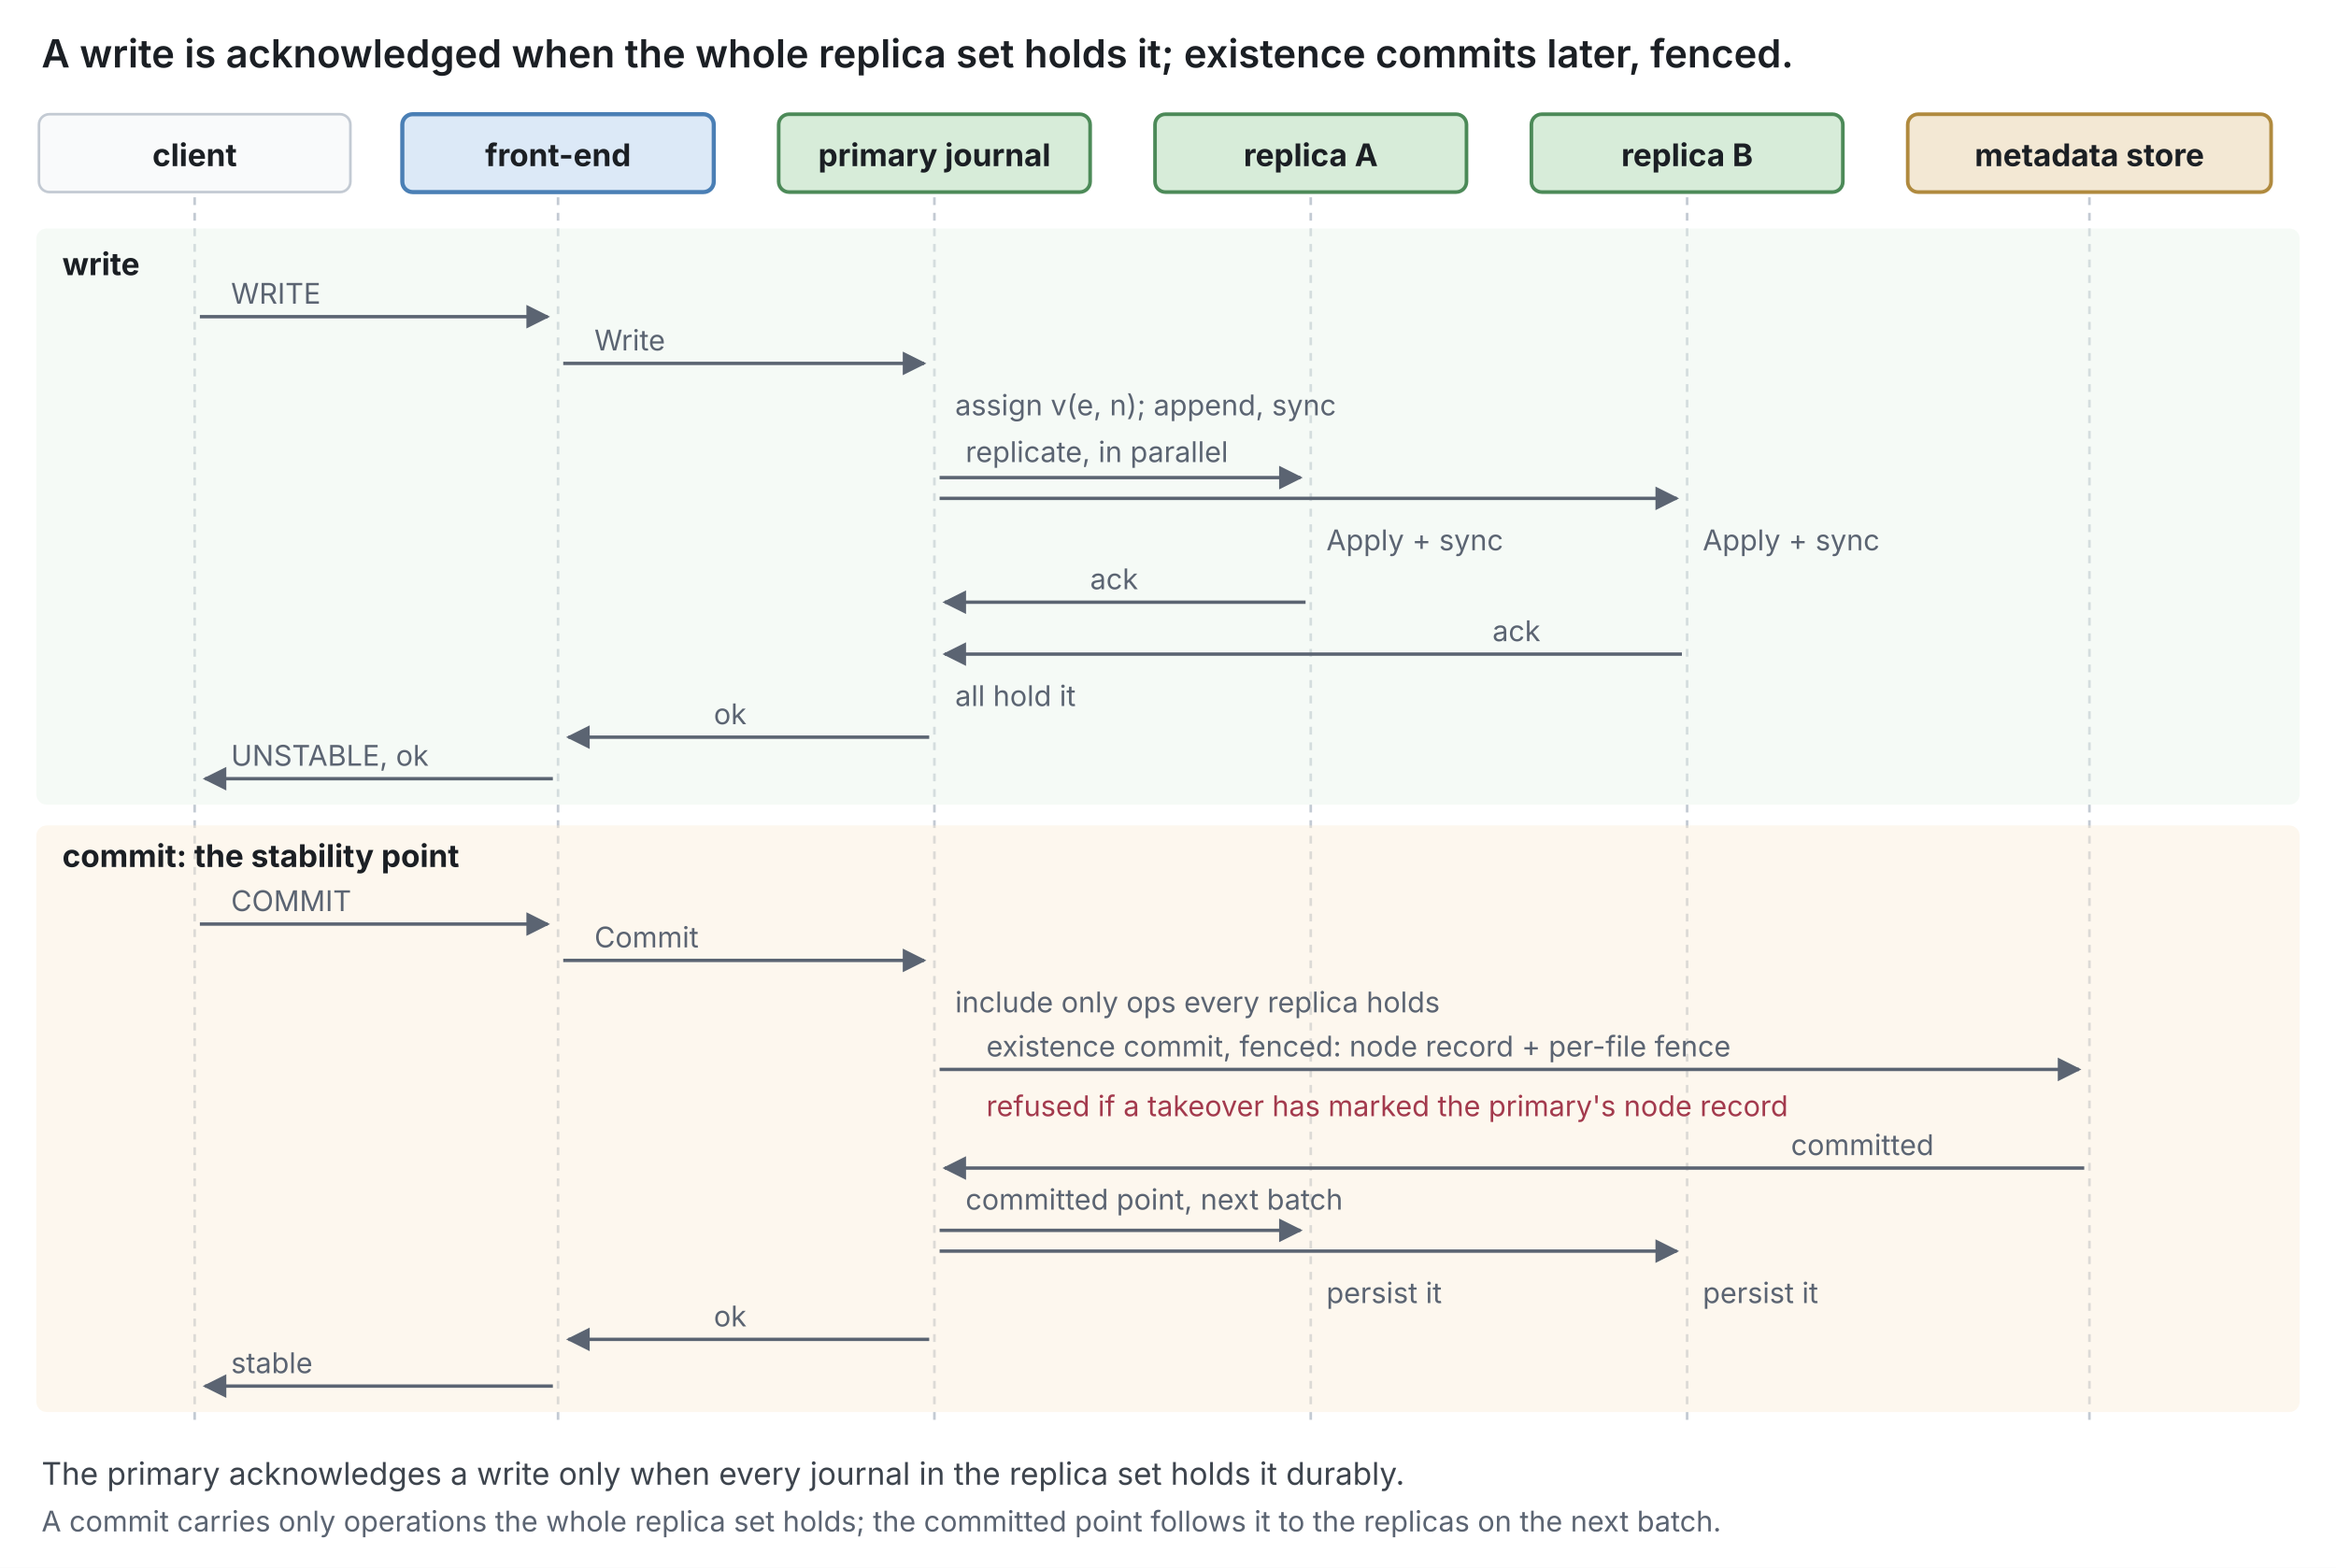
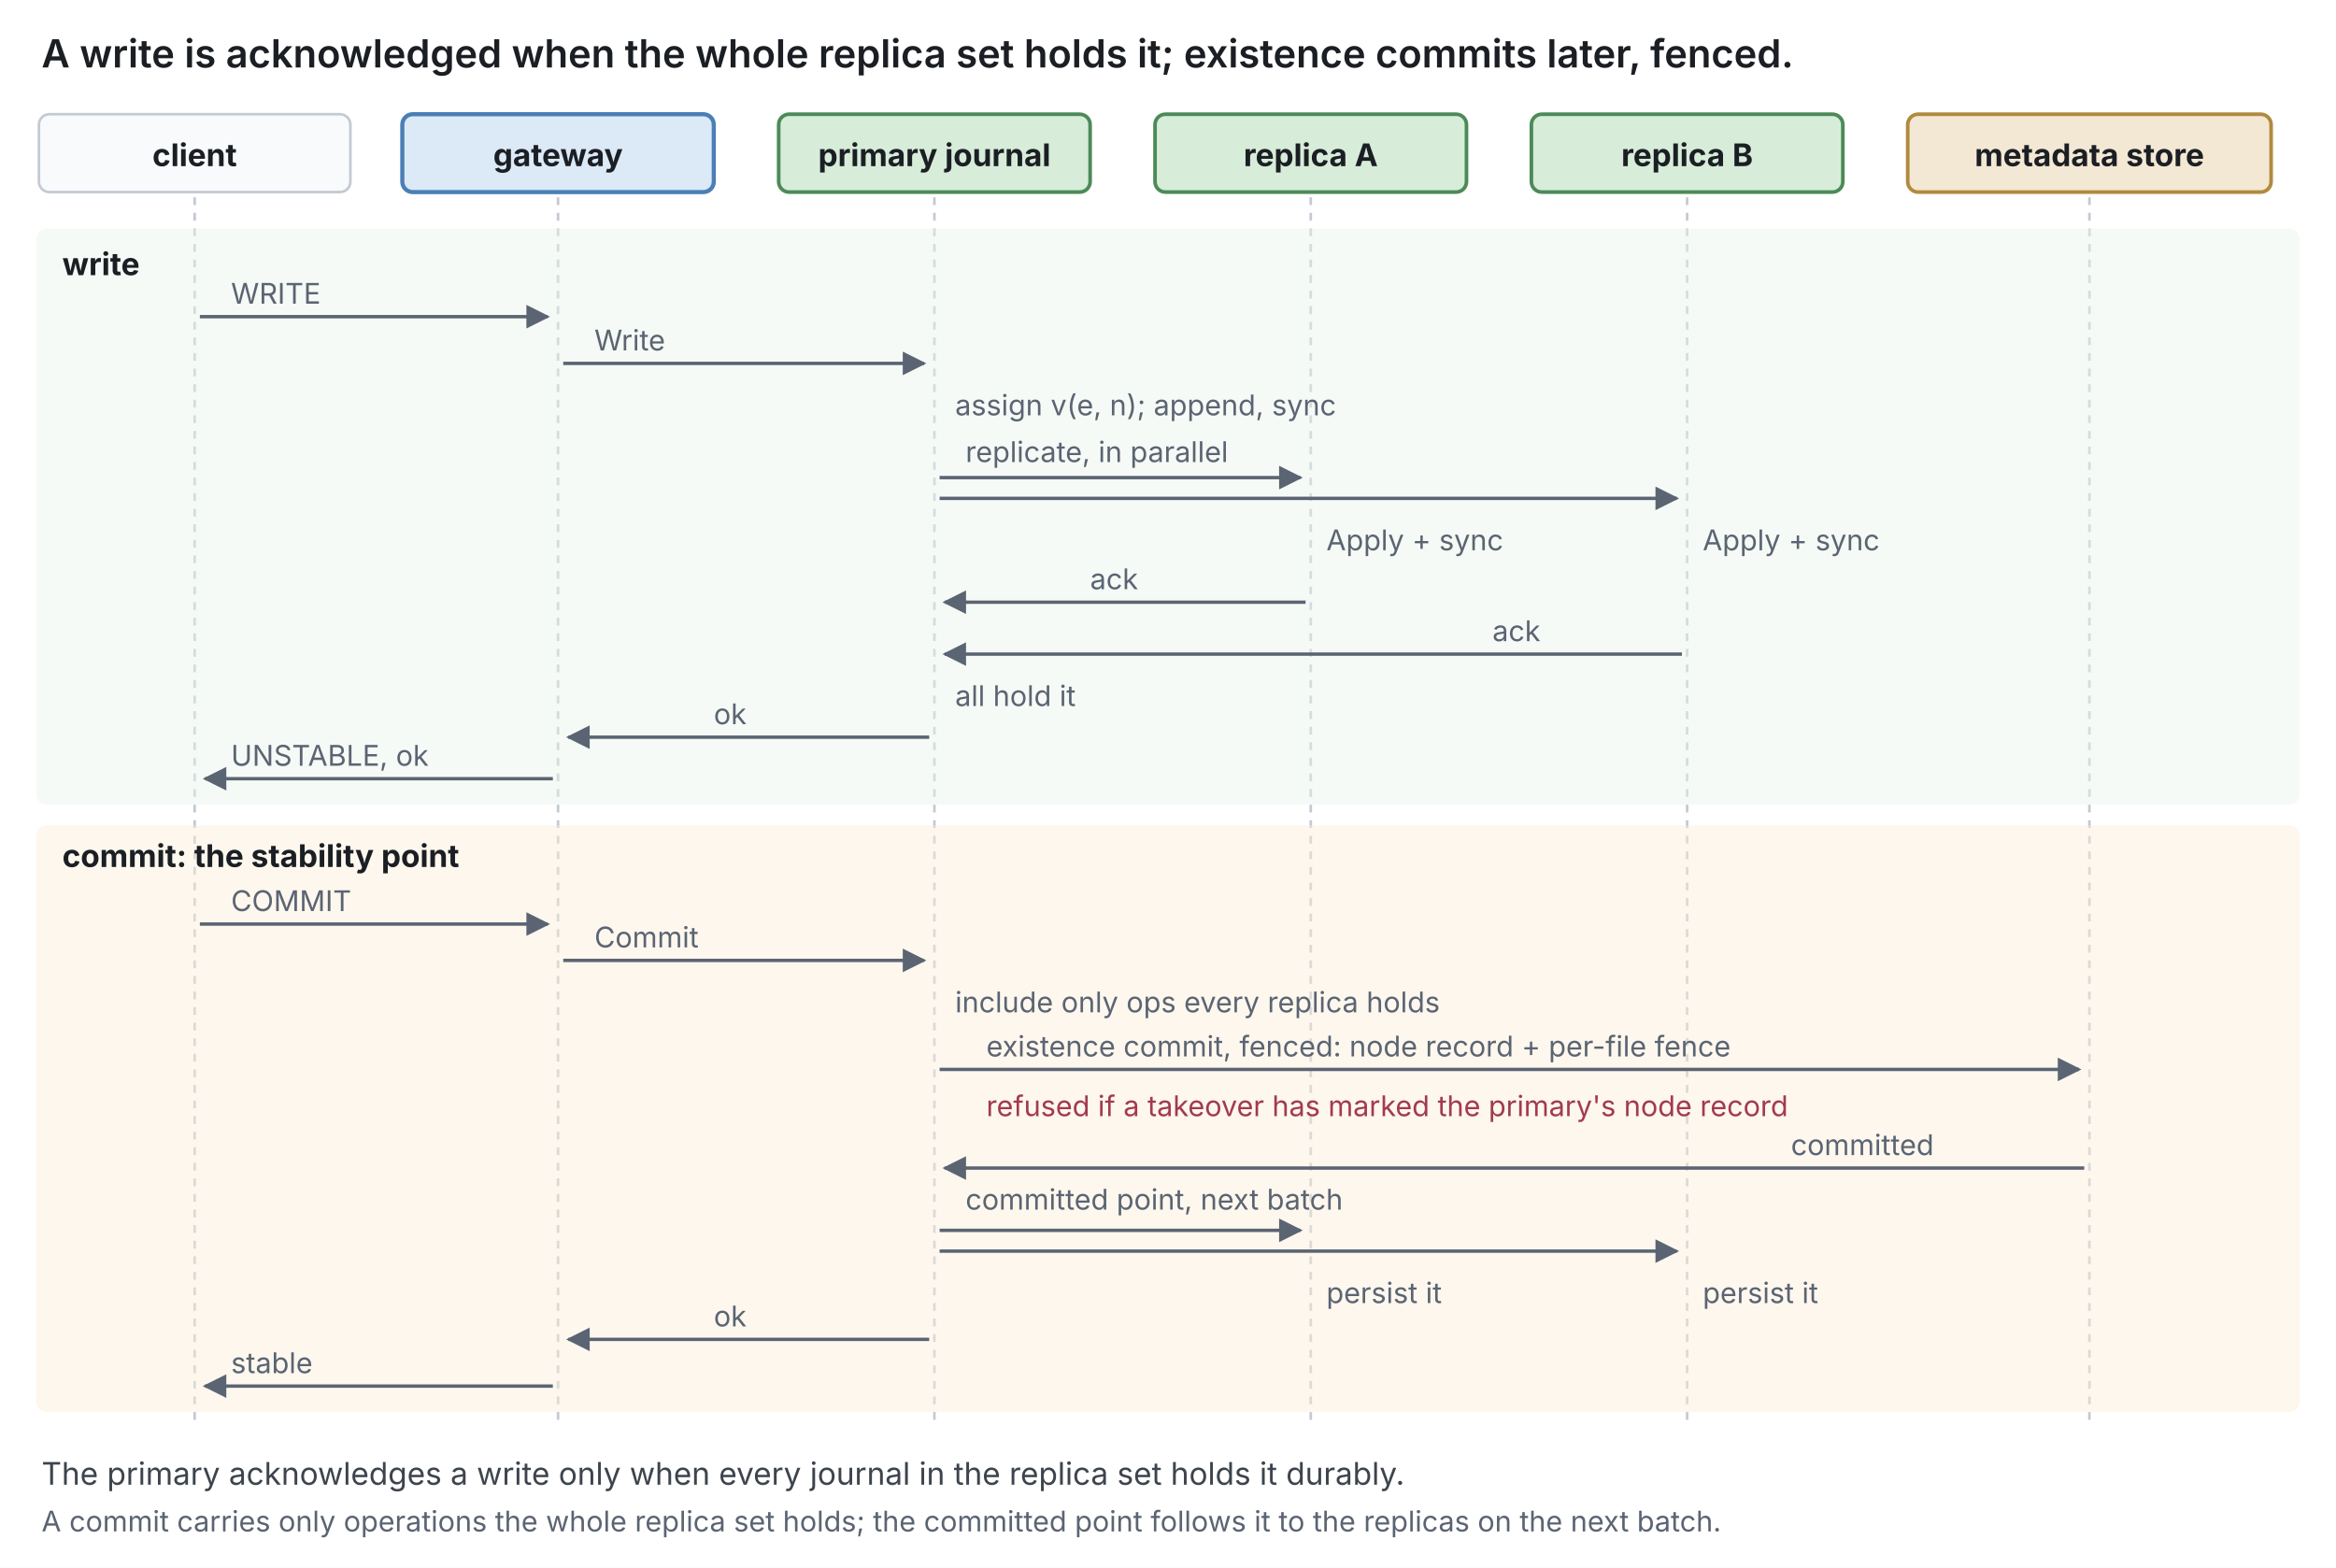
<svg xmlns="http://www.w3.org/2000/svg" viewBox="0 0 900 604" width="900" height="604" font-family="system-ui,-apple-system,Segoe UI,sans-serif">
  <defs>
    <style>
.t{font-size:15px;font-weight:600;fill:#1b1f24}.h{font-size:12px;font-weight:700;fill:#1b1f24}
.l{font-size:12px;fill:#3d444d}.s{font-size:11px;fill:#5b6472}
.m{font-family:ui-monospace,SFMono-Regular,Menlo,monospace;font-size:11px;fill:#1b1f24}
.vfs{fill:#dce9f7;stroke:#4a7fb5;stroke-width:1.6}.meta{fill:#f3e8d4;stroke:#b08a3e;stroke-width:1.4}
.data{fill:#d7ecd9;stroke:#4c8a58;stroke-width:1.4}.ext{fill:#f9fafb;stroke:#c3cad3;stroke-width:1}
.p{fill:#ffffff;stroke:#1b1f24;stroke-width:1.1}.k{fill:#fbefd9;stroke:#a8741f;stroke-width:1.3}.r{fill:#f8e3e6;stroke:#a33a4d;stroke-width:1.3}
.a{fill:#eaf4ec;stroke:#2f6f4f;stroke-width:1.3}
.arr{stroke:#5b6472;stroke-width:1.3;fill:none;marker-end:url(#h)}.dash{stroke:#a33a4d;stroke-width:1.2;stroke-dasharray:5 3;fill:none;marker-end:url(#hr)}
.lane{stroke:#c3cad3;stroke-width:1;stroke-dasharray:3 3}
.garr{stroke:#2f6f4f;stroke-width:1.6;fill:none;marker-end:url(#hg)}.line{stroke:#5b6472;stroke-width:1.3;fill:none}
.rt{font-size:11px;fill:#a33a4d}.gt{font-size:11px;fill:#2f6f4f}
.tail{fill:#ffffff;stroke:#9aa4b2;stroke-width:1;stroke-dasharray:3 2}
.cp{stroke:#1b1f24;stroke-width:2}.jp{stroke:#a8741f;stroke-width:1.6;stroke-dasharray:4 3}
</style>
    <marker id="h" viewBox="0 0 10 10" refX="9" refY="5" markerWidth="7" markerHeight="7" orient="auto-start-reverse">
      <path d="M0 0L10 5L0 10z" fill="#5b6472" />
    </marker>
    <marker id="hr" viewBox="0 0 10 10" refX="9" refY="5" markerWidth="7" markerHeight="7" orient="auto-start-reverse">
      <path d="M0 0L10 5L0 10z" fill="#a33a4d" />
    </marker>
    <marker id="hg" viewBox="0 0 10 10" refX="9" refY="5" markerWidth="7" markerHeight="7" orient="auto-start-reverse">
      <path d="M0 0L10 5L0 10z" fill="#2f6f4f" />
    </marker>
  </defs>
  <rect width="900" height="604" fill="#ffffff" />
  <text x="16" y="26" class="t">A write is acknowledged when the whole replica set holds it; existence commits later, fenced.</text>
  <rect x="15" y="44" width="120" height="30" rx="4" class="ext" />
  <text x="75" y="64" class="h" text-anchor="middle">client</text>
  <path d="M75 76V548" class="lane" />
  <rect x="155" y="44" width="120" height="30" rx="4" class="vfs" />
-   <text x="215" y="64" class="h" text-anchor="middle">front-end</text>
+   <text x="215" y="64" class="h" text-anchor="middle">gateway</text>
  <path d="M215 76V548" class="lane" />
  <rect x="300" y="44" width="120" height="30" rx="4" class="data" />
  <text x="360" y="64" class="h" text-anchor="middle">primary journal</text>
  <path d="M360 76V548" class="lane" />
  <rect x="445" y="44" width="120" height="30" rx="4" class="data" />
  <text x="505" y="64" class="h" text-anchor="middle">replica A</text>
  <path d="M505 76V548" class="lane" />
  <rect x="590" y="44" width="120" height="30" rx="4" class="data" />
  <text x="650" y="64" class="h" text-anchor="middle">replica B</text>
  <path d="M650 76V548" class="lane" />
  <rect x="735" y="44" width="140" height="30" rx="4" class="meta" />
  <text x="805" y="64" class="h" text-anchor="middle">metadata store</text>
  <path d="M805 76V548" class="lane" />
  <rect x="14" y="88" width="872" height="222" rx="4" fill="#eaf4ec" fill-opacity="0.45" stroke="none" />
  <text x="24" y="106" class="h">write</text>
  <path d="M77 122H211" class="arr" />
  <text x="89" y="117" class="s">WRITE</text>
  <path d="M217 140H356" class="arr" />
  <text x="229" y="135" class="s">Write</text>
  <text x="368" y="160" class="s">assign v(e, n); append, sync</text>
  <path d="M362 184H501" class="arr" />
  <path d="M362 192H646" class="arr" />
  <text x="372" y="178" class="s">replicate, in parallel</text>
  <text x="511" y="212" class="s">Apply + sync</text>
  <text x="656" y="212" class="s">Apply + sync</text>
  <path d="M503 232H364" class="arr" />
  <text x="420" y="227" class="s">ack</text>
  <path d="M648 252H364" class="arr" />
  <text x="575" y="247" class="s">ack</text>
  <text x="368" y="272" class="s">all hold it</text>
  <path d="M358 284H219" class="arr" />
  <text x="275" y="279" class="s">ok</text>
  <path d="M213 300H79" class="arr" />
  <text x="89" y="295" class="s">UNSTABLE, ok</text>
  <rect x="14" y="318" width="872" height="226" rx="4" fill="#fbefd9" fill-opacity="0.45" stroke="none" />
  <text x="24" y="334" class="h">commit: the stability point</text>
  <path d="M77 356H211" class="arr" />
  <text x="89" y="351" class="s">COMMIT</text>
  <path d="M217 370H356" class="arr" />
  <text x="229" y="365" class="s">Commit</text>
  <text x="368" y="390" class="s">include only ops every replica holds</text>
  <path d="M362 412H801" class="arr" />
  <text x="380" y="407" class="s">existence commit, fenced: node record + per-file fence</text>
  <text x="380" y="430" class="rt">refused if a takeover has marked the primary's node record</text>
  <path d="M803 450H364" class="arr" />
  <text x="690" y="445" class="s">committed</text>
  <path d="M362 474H501" class="arr" />
  <path d="M362 482H646" class="arr" />
  <text x="372" y="466" class="s">committed point, next batch</text>
  <text x="511" y="502" class="s">persist it</text>
  <text x="656" y="502" class="s">persist it</text>
  <path d="M358 516H219" class="arr" />
  <text x="275" y="511" class="s">ok</text>
  <path d="M213 534H79" class="arr" />
  <text x="89" y="529" class="s">stable</text>
  <text x="16" y="572" class="l">The primary acknowledges a write only when every journal in the replica set holds it durably.</text>
  <text x="16" y="590" class="s">A commit carries only operations the whole replica set holds; the committed point follows it to the replicas on the next batch.</text>
</svg>
